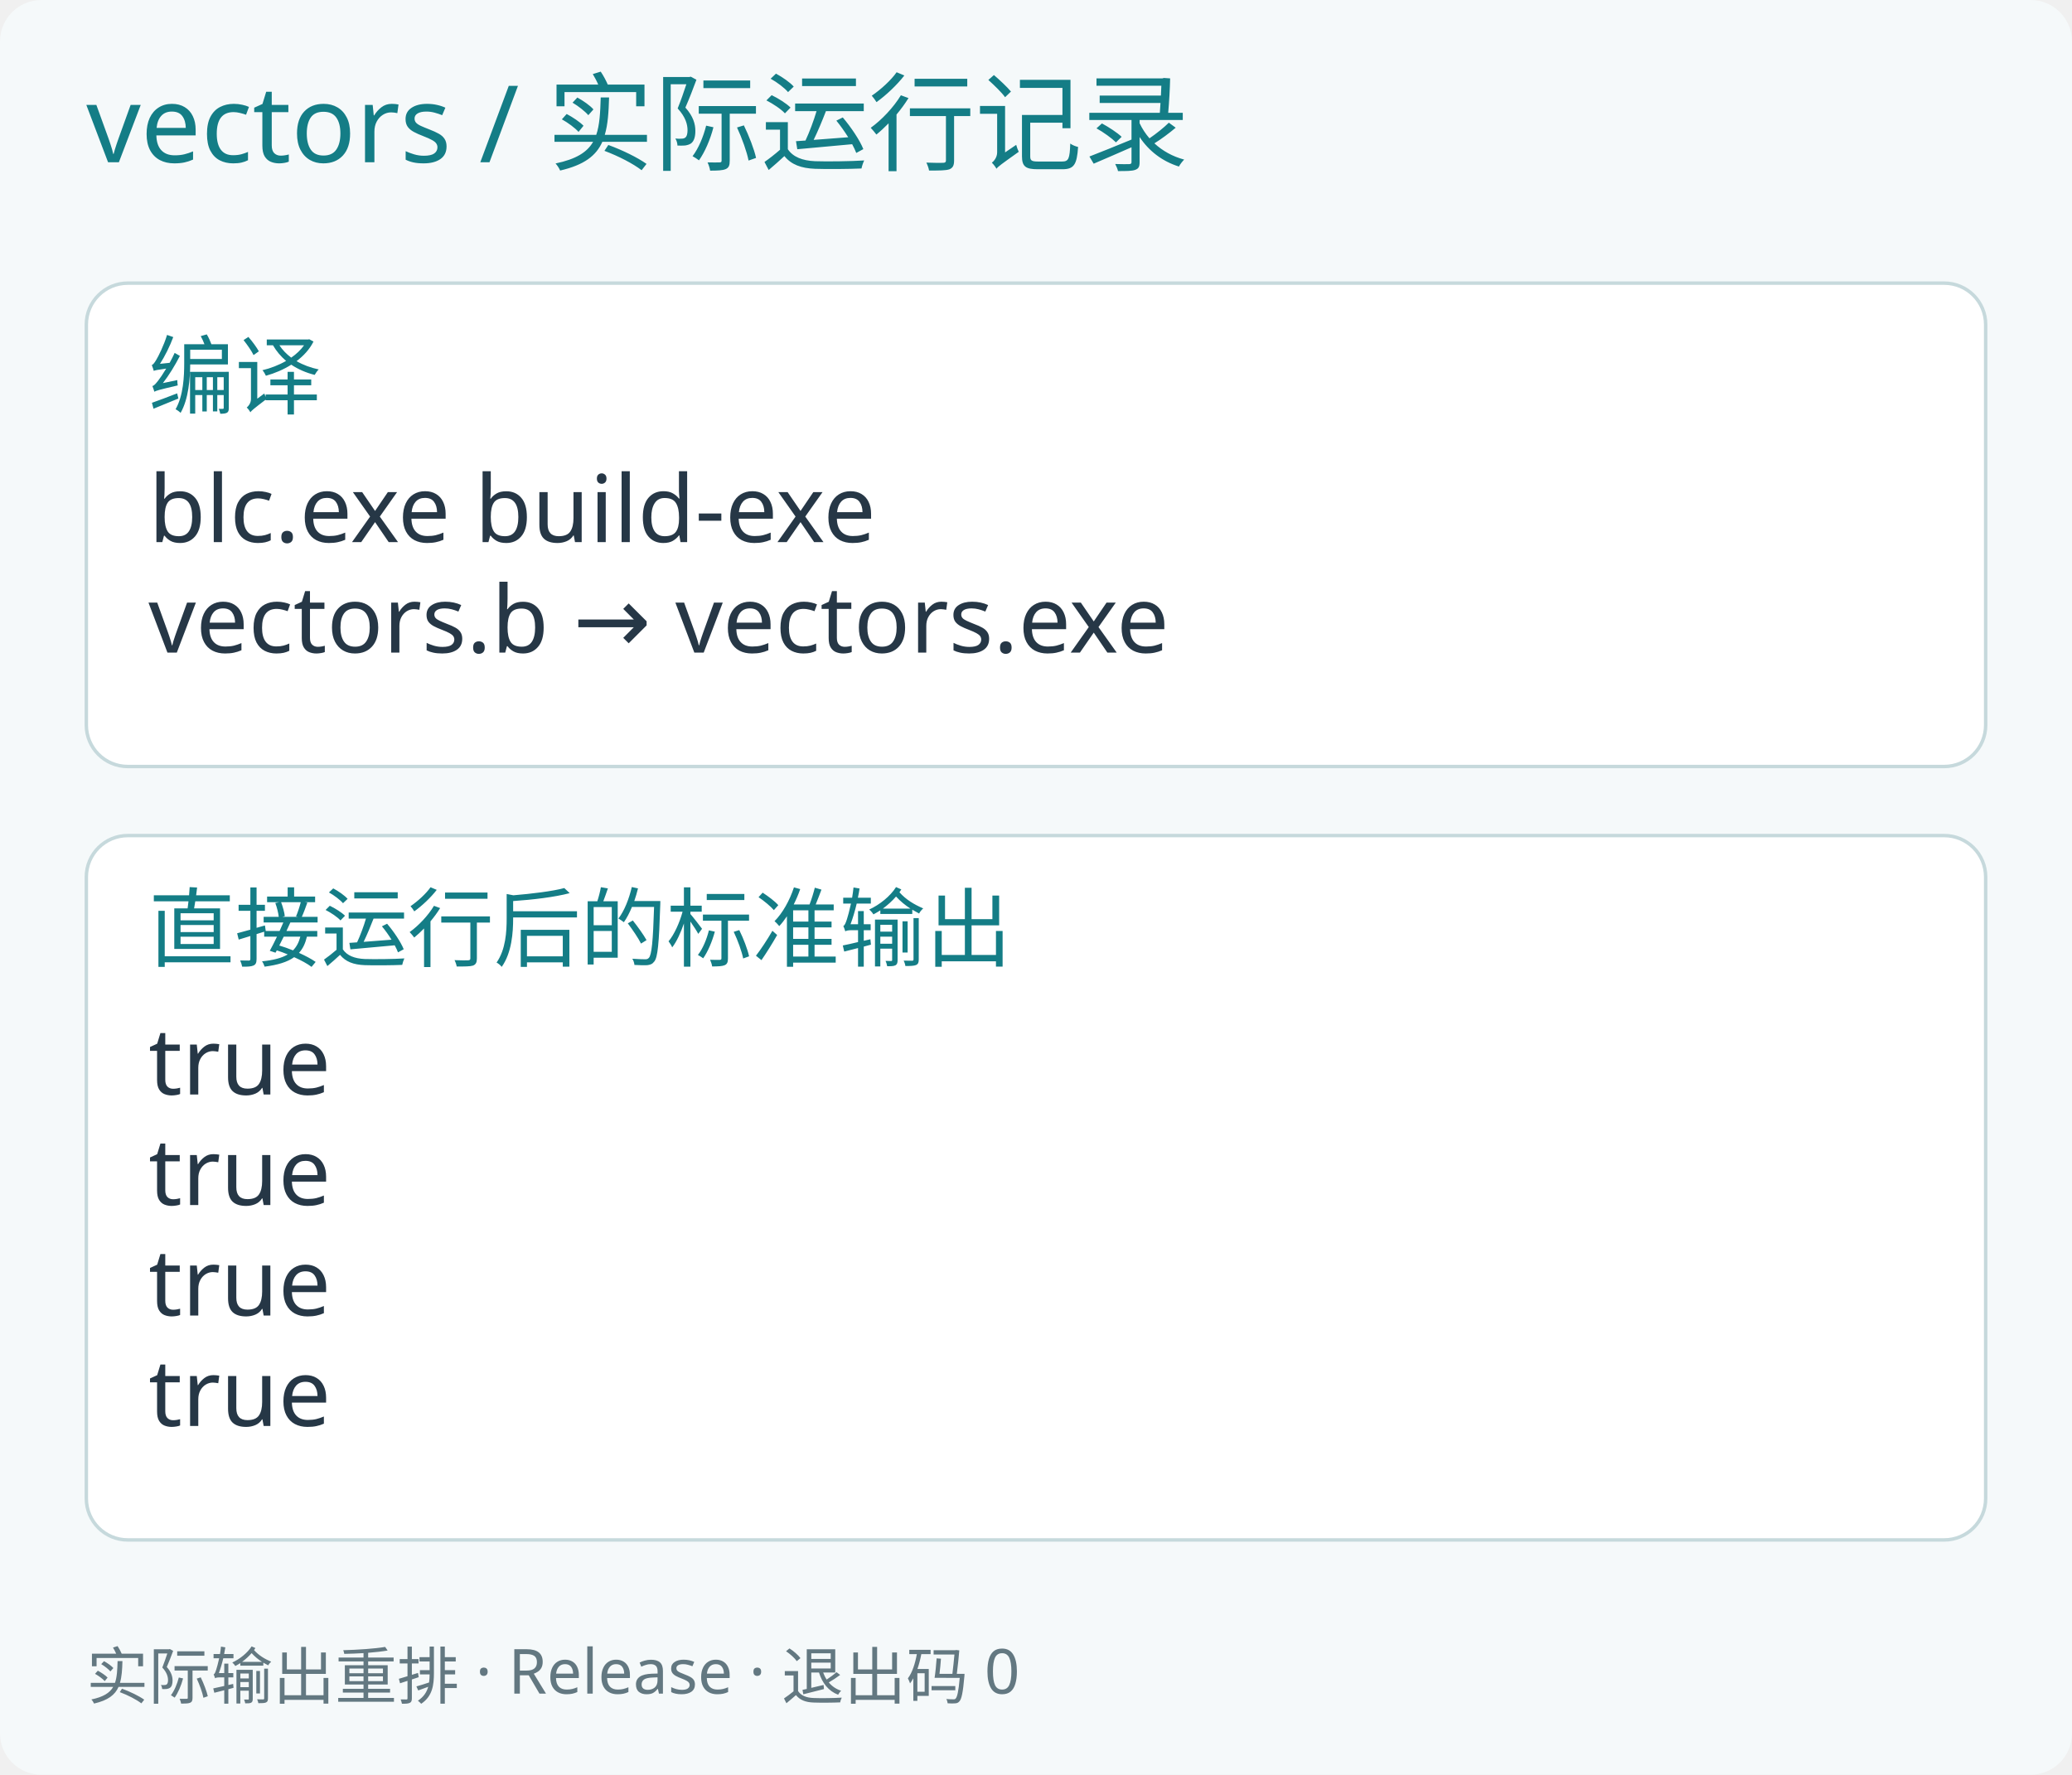
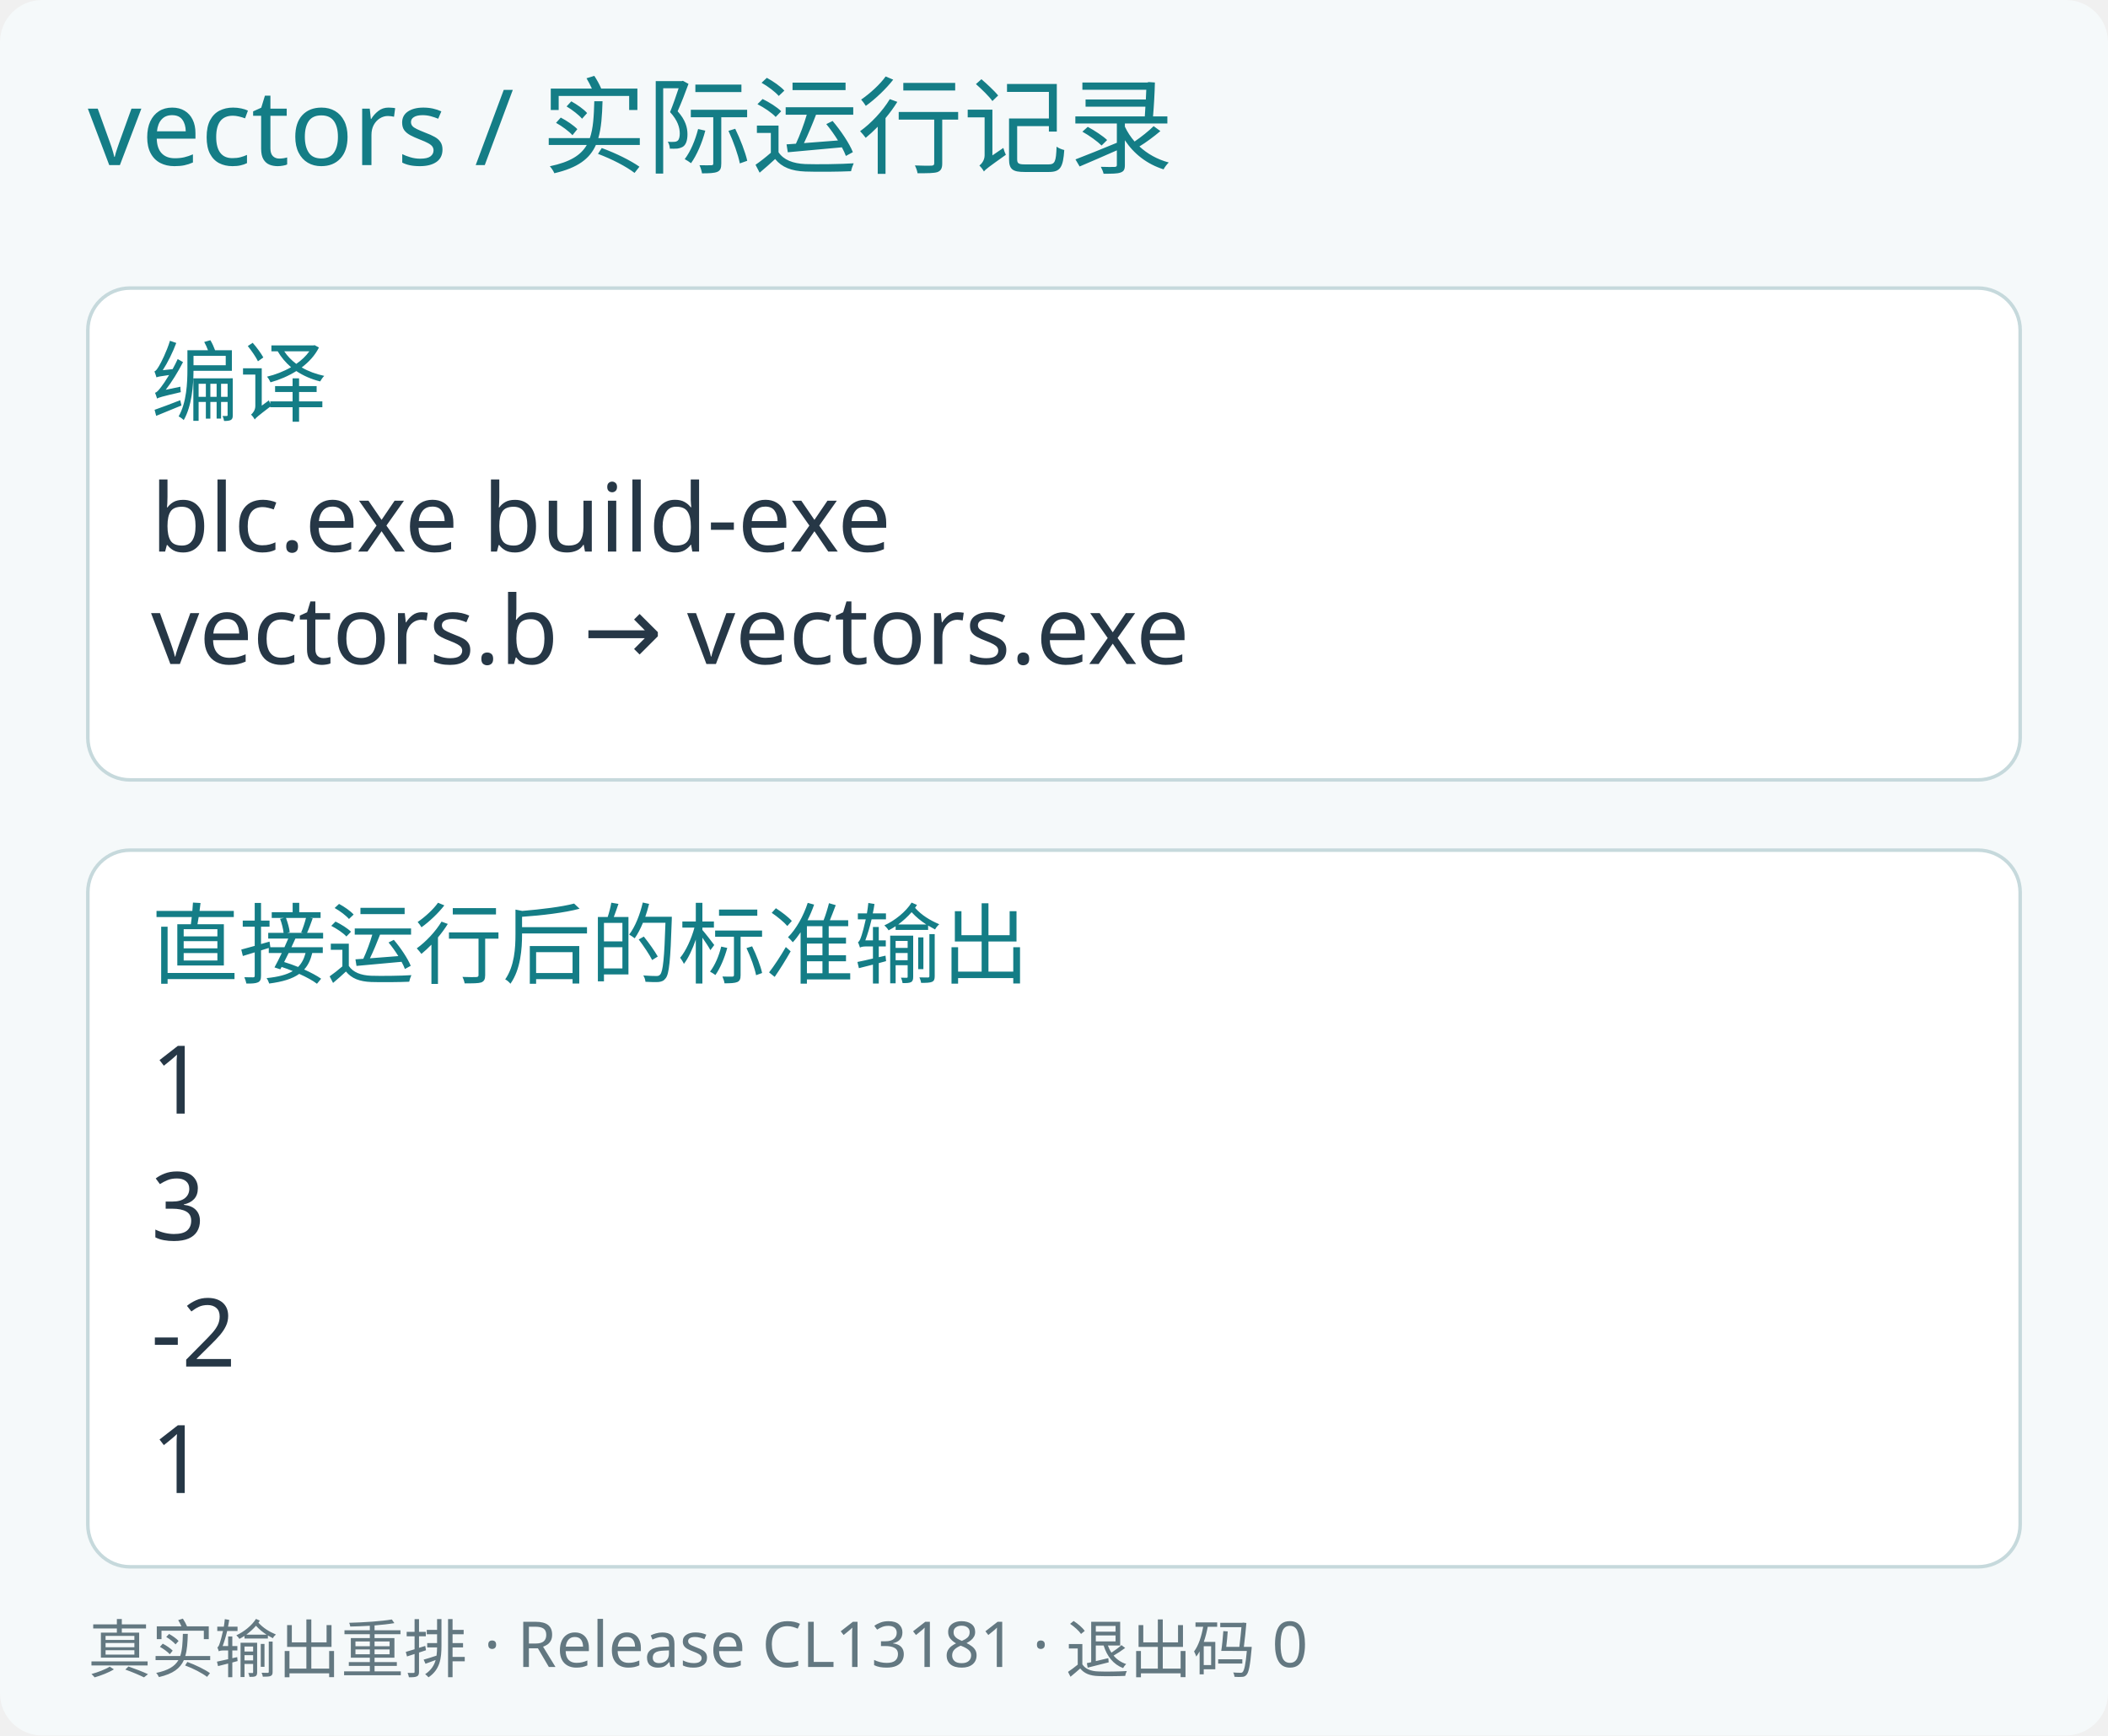
- <svg xmlns="http://www.w3.org/2000/svg" width="600" height="514">
-   <rect width="600" height="514" rx="12" fill="#f5f9fa" />
-   <text x="25" y="47" font-family="SimHei" font-size="31" fill="#147d86">vectors / 实际运行记录</text>
-   <rect x="25" y="82" width="550" height="140" rx="12" fill="#ffffff" stroke="#c6d9dc" />
+ <svg xmlns="http://www.w3.org/2000/svg" width="600" height="494">
+   <rect width="600" height="494" rx="12" fill="#f5f9fa" />
+   <text x="25" y="47" font-family="SimHei" font-size="30" fill="#147d86">vectors / 实际运行记录</text>
+   <rect x="25" y="82" width="550" height="140" rx="12" fill="white" stroke="#c6d9dc" />
  <text x="43" y="118" font-family="SimHei" font-size="25" fill="#147d86">编译</text>
  <text x="43" y="157" font-family="SimHei" font-size="27" fill="#263746">blc.exe build-exe</text>
  <text x="43" y="189" font-family="SimHei" font-size="27" fill="#263746">vectors.b → vectors.exe</text>
-   <rect x="25" y="242" width="550" height="204" rx="12" fill="#ffffff" stroke="#c6d9dc" />
+   <rect x="25" y="242" width="550" height="204" rx="12" fill="white" stroke="#c6d9dc" />
  <text x="43" y="278" font-family="SimHei" font-size="25" fill="#147d86">直接运行后的标准输出</text>
-   <text x="43" y="317" font-family="SimHei" font-size="27" fill="#263746">true</text>
-   <text x="43" y="349" font-family="SimHei" font-size="27" fill="#263746">true</text>
-   <text x="43" y="381" font-family="SimHei" font-size="27" fill="#263746">true</text>
-   <text x="43" y="413" font-family="SimHei" font-size="27" fill="#263746">true</text>
-   <text x="25" y="492" font-family="SimHei" font-size="18" fill="#637881">实际输出重排 · Release · 退出码 0</text>
+   <text x="43" y="317" font-family="SimHei" font-size="27" fill="#263746">1</text>
+   <text x="43" y="353" font-family="SimHei" font-size="27" fill="#263746">3</text>
+   <text x="43" y="389" font-family="SimHei" font-size="27" fill="#263746">-2</text>
+   <text x="43" y="425" font-family="SimHei" font-size="27" fill="#263746">1</text>
+   <text x="25" y="476" font-family="SimHei" font-size="18" fill="#637881">真实输出重排 · Release CL13181 · 退出码 0</text>
</svg>
